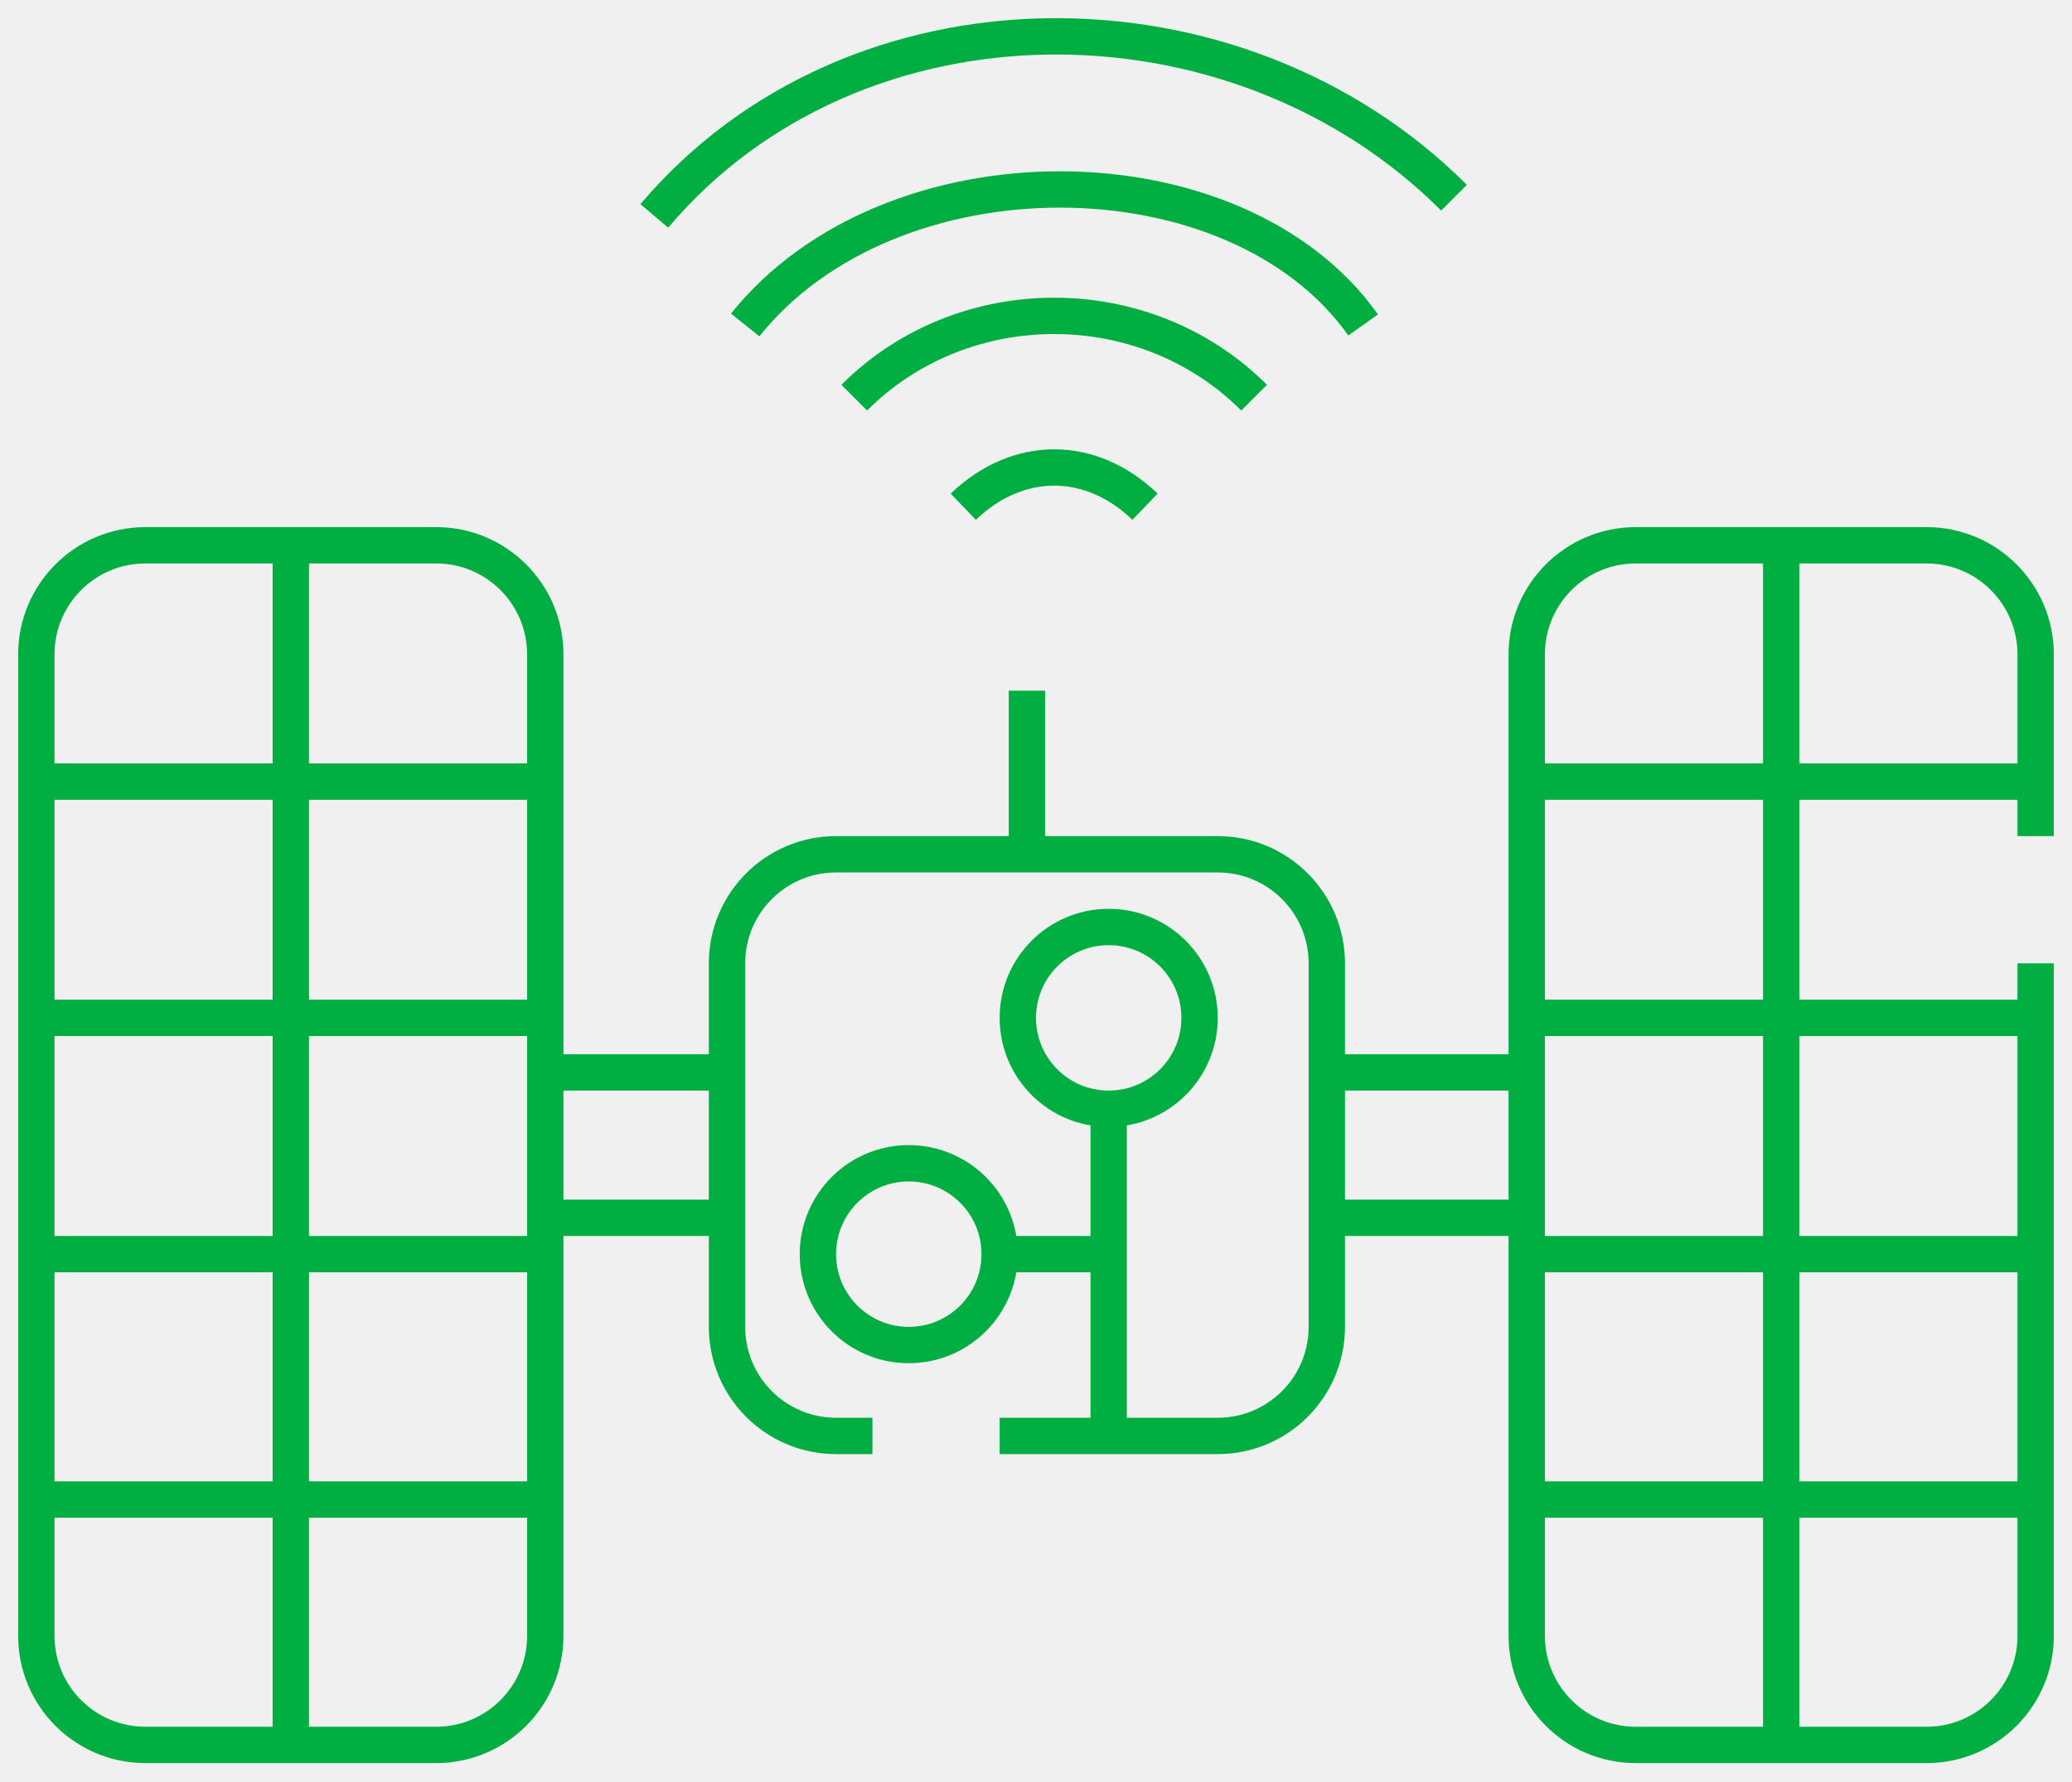
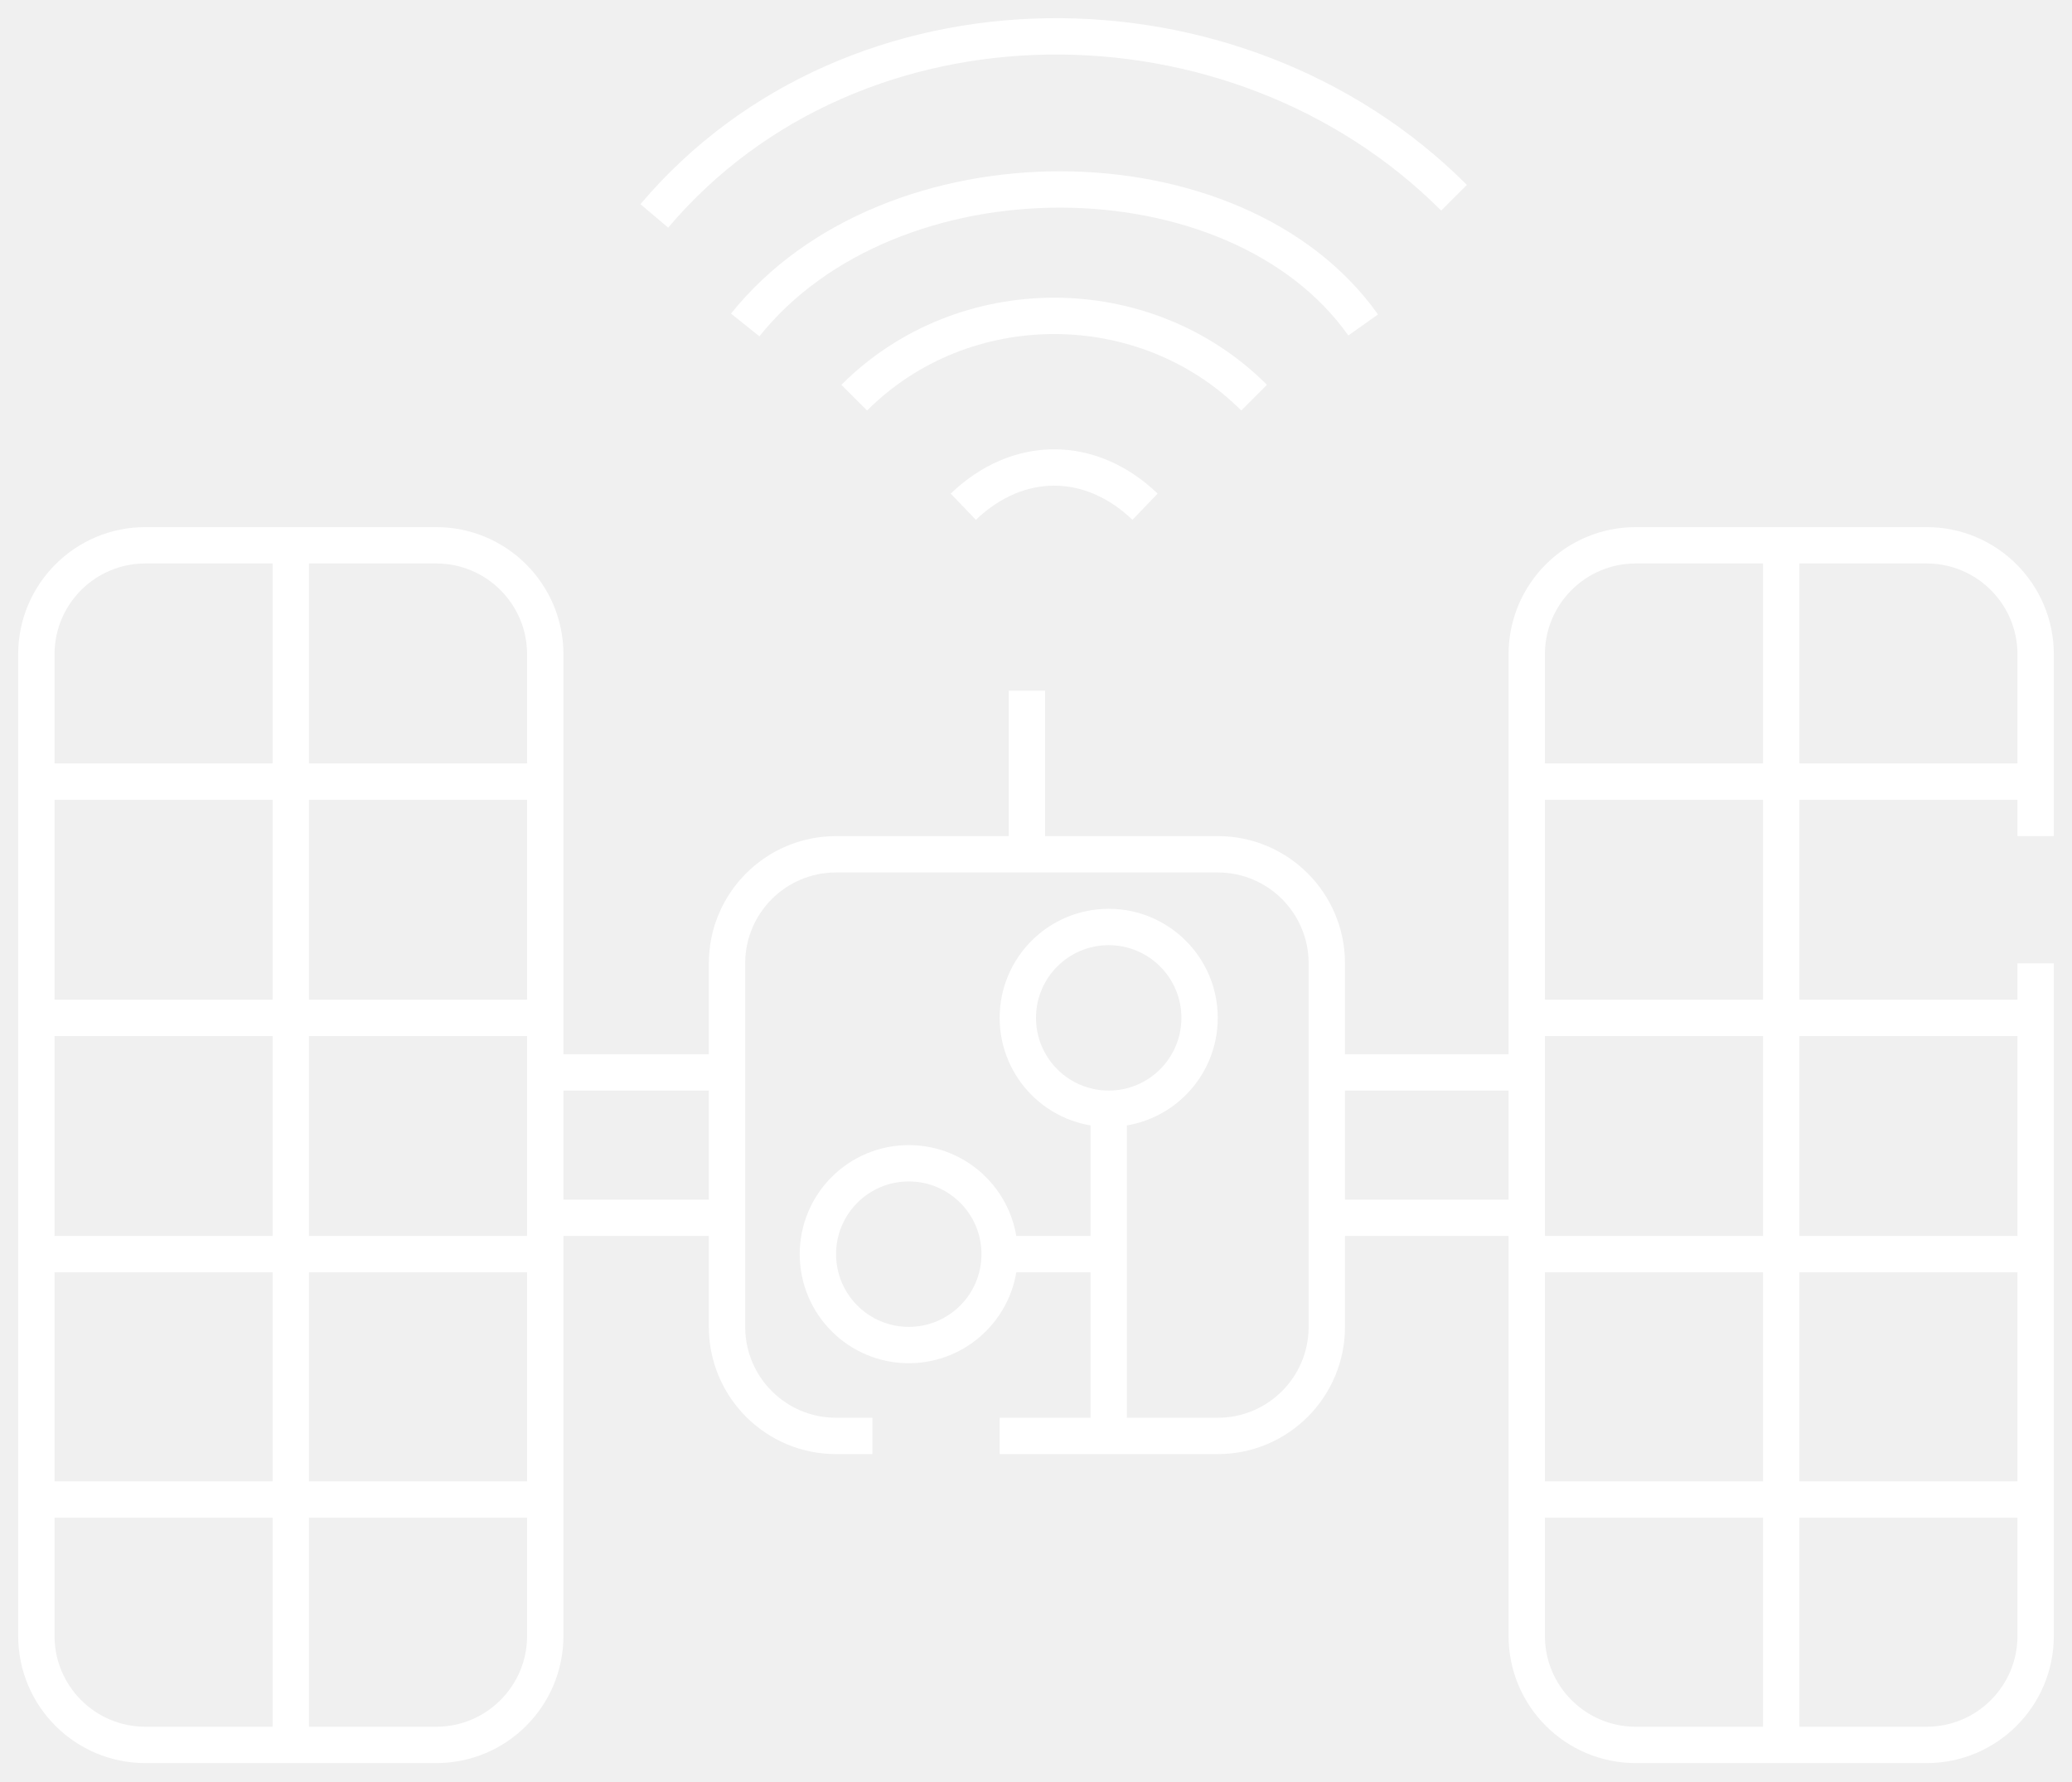
<svg xmlns="http://www.w3.org/2000/svg" viewBox="0 0 57 49" fill="none">
-   <path d="M42 21.5V18C42 16.343 43.343 15 45 15H49M42 21.5H56M42 21.5V28M56 21.5V18C56 16.343 54.657 15 53 15H49M56 21.5V23M56 28H42M56 28V34.5M56 28V26.5M42 28V29.5M42 34.5H56M42 34.5V41.25M42 34.5V33.5M56 34.5V41.25M56 41.25V45C56 46.657 54.657 48 53 48H49M56 41.25H42M42 41.25V45C42 46.657 43.343 48 45 48H49M49 48V15M28.25 23.5H33.5C35.157 23.5 36.5 24.843 36.5 26.5V29.5M28.25 23.5C26.163 23.5 24.669 23.5 23 23.5C21.343 23.5 20 24.843 20 26.5V29.5M28.25 23.5V19M30.5 39.5H33.5C35.157 39.5 36.5 38.157 36.5 36.5V33.5M30.5 39.5V34.5M30.5 39.5H27.5M1 21.5V18C1 16.343 2.343 15 4 15H8M1 21.5H15M1 21.5V28M15 21.5V18C15 16.343 13.657 15 12 15H8M15 21.5V28M15 28H1M15 28V29.5M1 28V34.5M1 34.5H15M1 34.5V41.25M15 34.5V41.25M15 34.5V33.5M15 41.25V45C15 46.657 13.657 48 12 48H8M15 41.25H1M1 41.25V45C1 46.657 2.343 48 4 48H8M8 48V15M15 29.5H20M15 29.5V33.5M20 29.5V33.5M20 33.5V36.5C20 38.157 21.343 39.5 23 39.5H24M20 33.5H15M36.5 29.5H42M36.5 29.5V33.5M42 29.5V33.5M36.5 33.5H42M30.5 30.5V34.5M30.5 30.5C31.881 30.5 33 29.381 33 28C33 26.619 31.881 25.5 30.5 25.5C29.119 25.5 28 26.619 28 28C28 29.381 29.119 30.5 30.5 30.5ZM30.5 34.5H27.5M27.5 34.5C27.5 35.881 26.381 37 25 37C23.619 37 22.5 35.881 22.5 34.5C22.5 33.119 23.619 32 25 32C26.381 32 27.5 33.119 27.5 34.5Z" stroke="#00AE42" strokeWidth="1.5" strokeLinecap="round" strokeLinejoin="round" />
-   <path d="M23.5 10.939C26.5 7.939 31.5 7.939 34.5 10.939M20.5 8.939C24.5 3.939 34 4 37.5 8.939M18 5.939C23.5 -0.561 34 -0.561 40 5.439M26.5 13.939C28 12.5 30 12.5 31.5 13.939" stroke="#00AE42" strokeWidth="1.5" strokeLinecap="round" strokeLinejoin="round" />
+   <path d="M42 21.5V18C42 16.343 43.343 15 45 15H49M42 21.5H56M42 21.5V28M56 21.5V18C56 16.343 54.657 15 53 15H49M56 21.5V23M56 28H42M56 28V34.5M56 28V26.5M42 28V29.5M42 34.5H56M42 34.5V41.25M42 34.5V33.5M56 34.5V41.25M56 41.25V45C56 46.657 54.657 48 53 48H49M56 41.25H42M42 41.25V45C42 46.657 43.343 48 45 48H49M49 48V15M28.25 23.5H33.5C35.157 23.5 36.5 24.843 36.5 26.5V29.5M28.25 23.5C26.163 23.5 24.669 23.5 23 23.5C21.343 23.5 20 24.843 20 26.5V29.5M28.25 23.5V19M30.5 39.5H33.5C35.157 39.5 36.5 38.157 36.5 36.5V33.5M30.5 39.5V34.5M30.5 39.5H27.5M1 21.5V18C1 16.343 2.343 15 4 15H8M1 21.5H15M1 21.5V28M15 21.5V18C15 16.343 13.657 15 12 15H8M15 21.5V28M15 28H1M15 28V29.5M1 28V34.5M1 34.5H15M1 34.5V41.25M15 34.5V41.25M15 34.5V33.5M15 41.25V45C15 46.657 13.657 48 12 48H8M15 41.25H1M1 41.25V45C1 46.657 2.343 48 4 48H8M8 48V15M15 29.5H20M15 29.5V33.5M20 29.5V33.5M20 33.5V36.5C20 38.157 21.343 39.5 23 39.5H24M20 33.5H15M36.5 29.5H42M36.5 29.5V33.5M42 29.5V33.5M36.5 33.5H42M30.5 30.5V34.5M30.5 30.5C31.881 30.5 33 29.381 33 28C33 26.619 31.881 25.5 30.5 25.5C29.119 25.5 28 26.619 28 28C28 29.381 29.119 30.5 30.5 30.5ZM30.5 34.5H27.5M27.5 34.5C27.5 35.881 26.381 37 25 37C23.619 37 22.5 35.881 22.5 34.5C22.5 33.119 23.619 32 25 32C26.381 32 27.5 33.119 27.5 34.5Z" stroke="#fff" strokeWidth="1.5" strokeLinecap="round" strokeLinejoin="round" />
+   <path d="M23.5 10.939C26.5 7.939 31.5 7.939 34.5 10.939M20.5 8.939C24.5 3.939 34 4 37.5 8.939M18 5.939C23.5 -0.561 34 -0.561 40 5.439M26.5 13.939C28 12.5 30 12.5 31.5 13.939" stroke="#fff" strokeWidth="1.5" strokeLinecap="round" strokeLinejoin="round" />
</svg>
